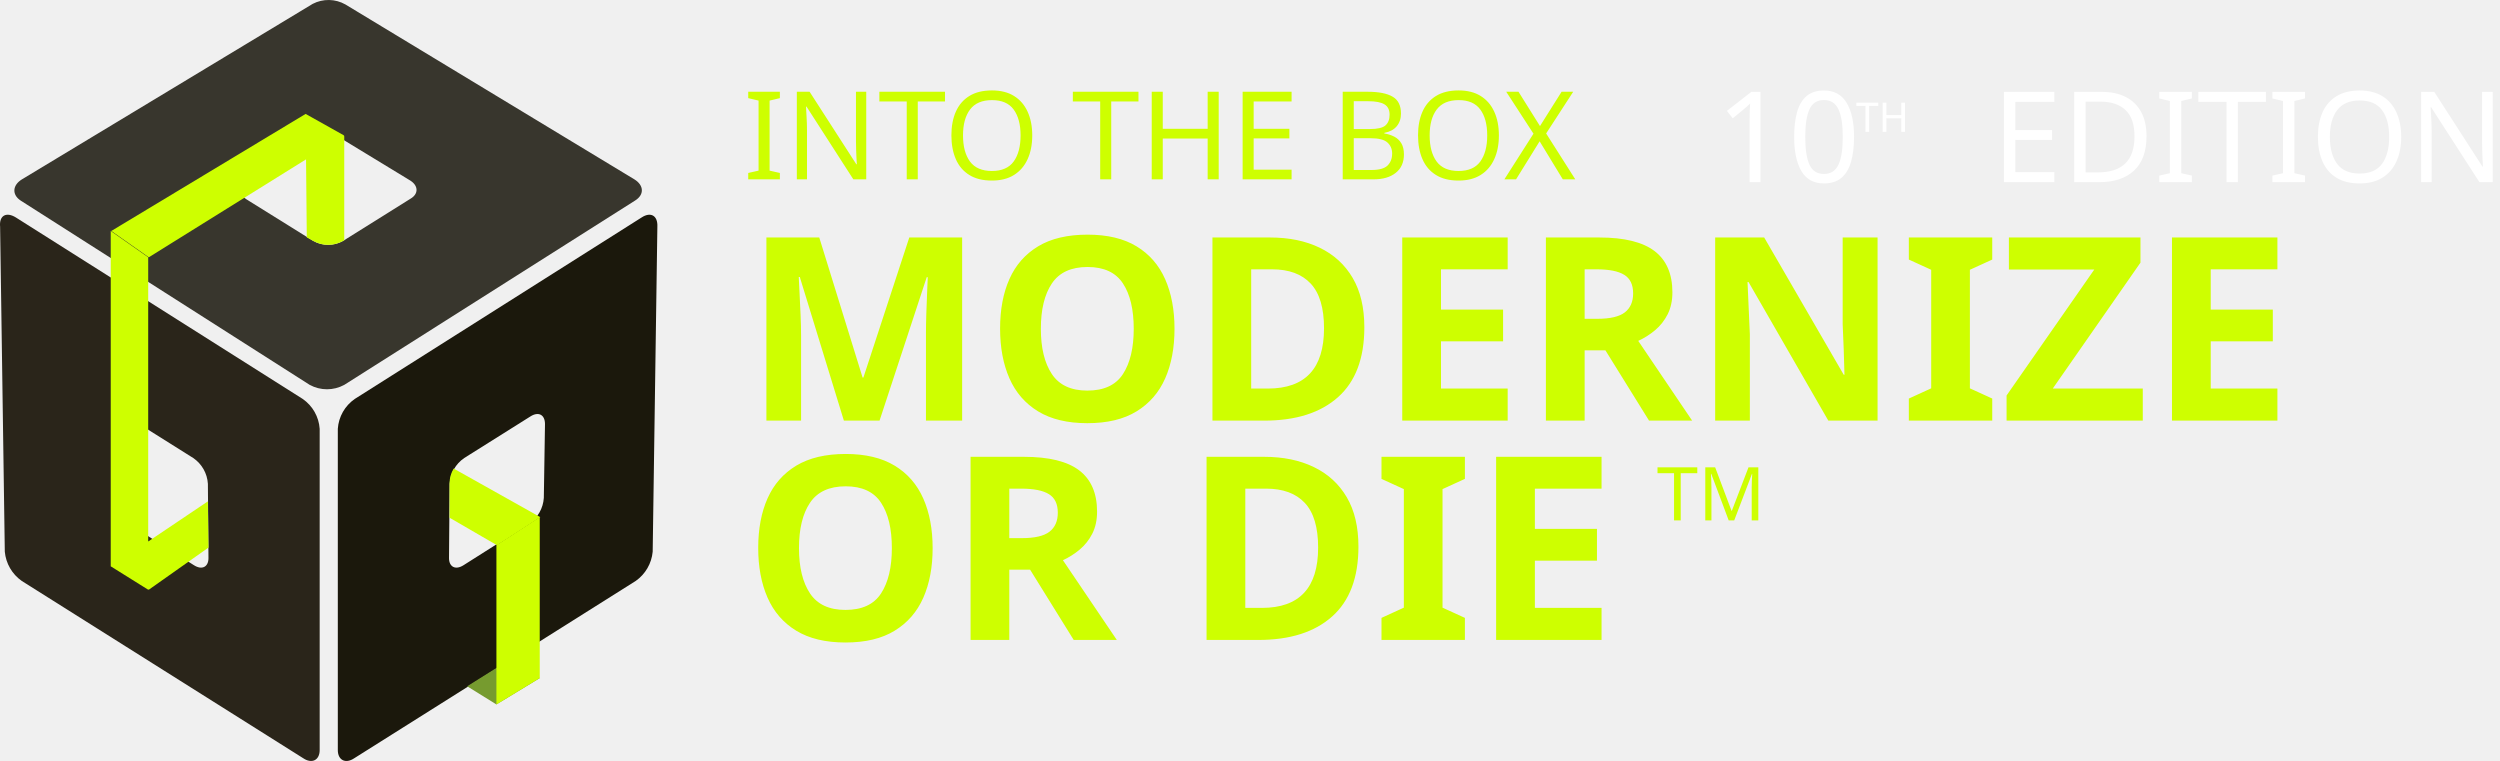
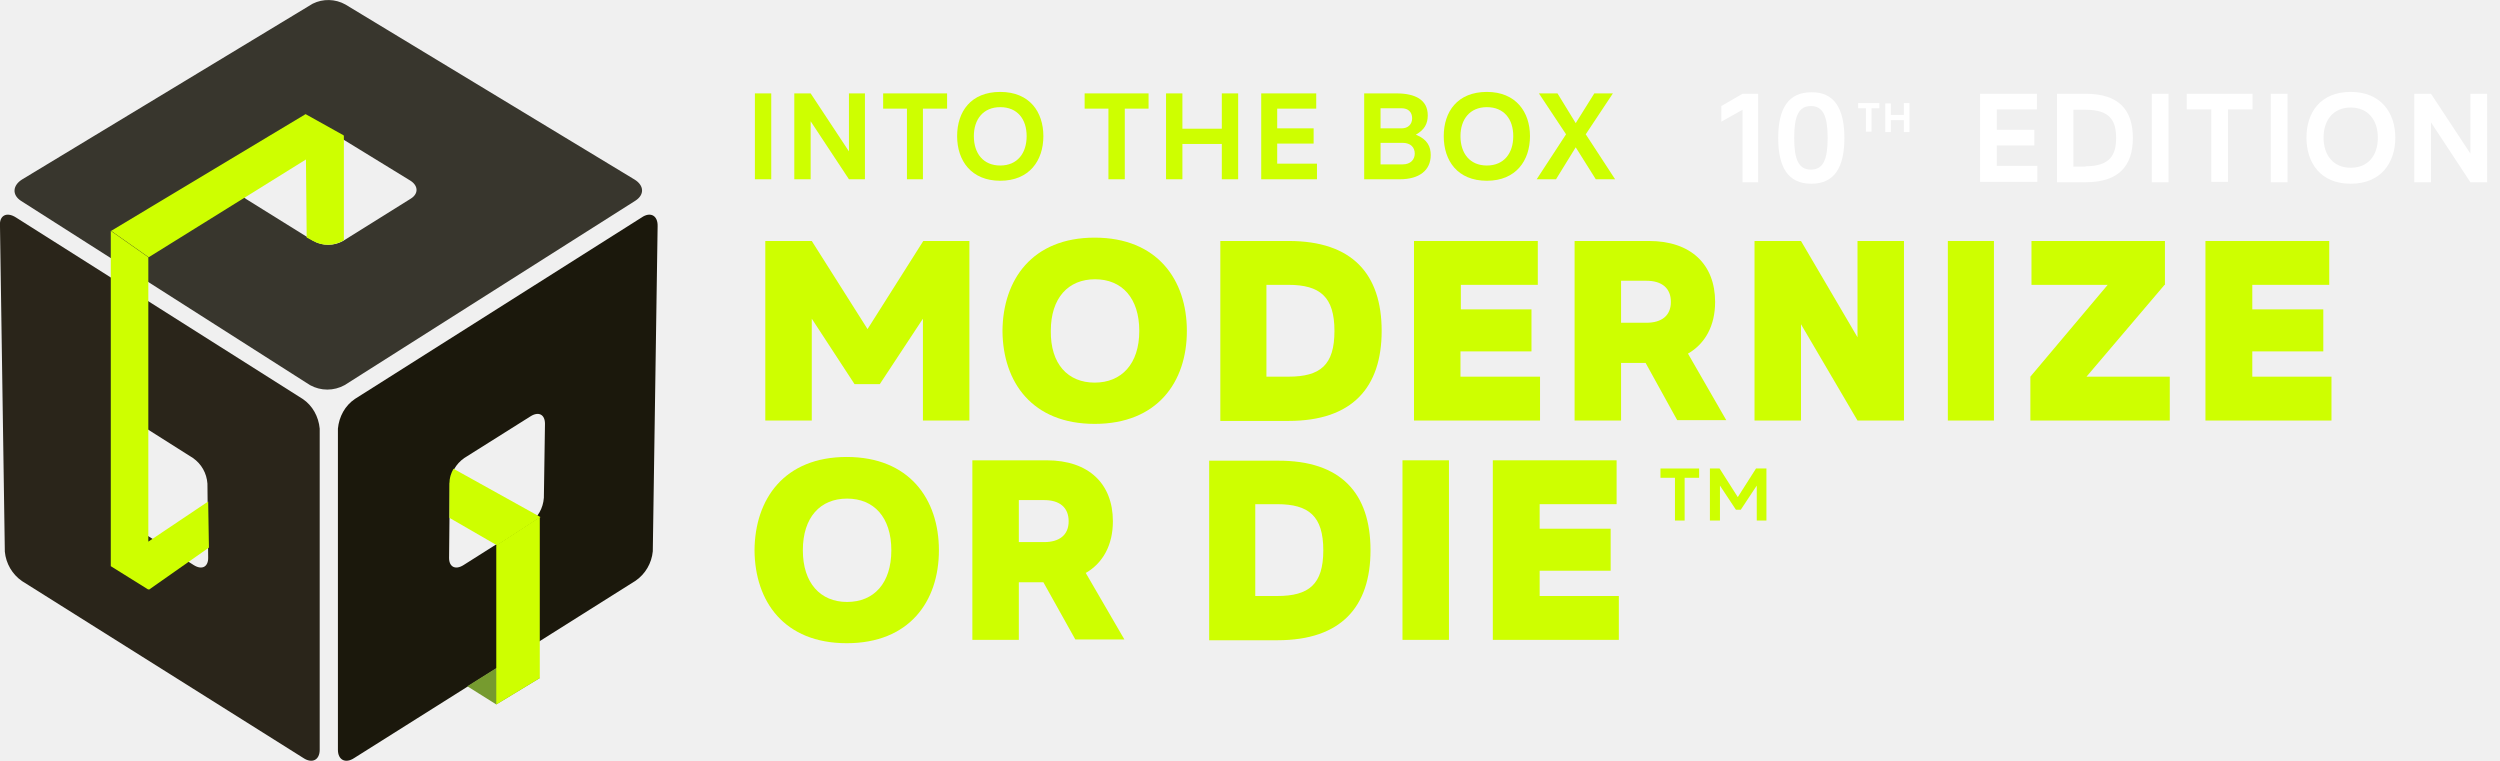
- <svg xmlns="http://www.w3.org/2000/svg" width="672.527" height="204.712" viewBox="0 0 672.527 204.712">
-   <defs>
-     <clipPath id="clip-path">
-       <rect id="Rectangle_3136" data-name="Rectangle 3136" width="176.848" height="204.712" fill="none" />
-     </clipPath>
-   </defs>
-   <g id="Group_11092" data-name="Group 11092" transform="translate(-622.474 -243.287)">
-     <g id="Group_11091" data-name="Group 11091" transform="translate(622.474 243.287)">
-       <g id="Group_11090" data-name="Group 11090" clip-path="url(#clip-path)">
-         <path id="Path_60213" data-name="Path 60213" d="M139.432,37.436,62.286,86.243a10.638,10.638,0,0,0-4.566,8.03v86.436c0,2.677,2.047,3.779,4.408,2.2l75.73-47.7a10.822,10.822,0,0,0,4.566-7.872l1.26-87.38c.157-3.149-1.889-4.093-4.251-2.519M113.14,112.851a9.059,9.059,0,0,1-3.936,6.927L91.57,130.956c-2.2,1.417-3.936.472-3.936-1.889l.157-20a9.059,9.059,0,0,1,3.936-6.927l17.791-11.178c2.2-1.417,3.936-.472,3.936,2.047Z" transform="translate(33.155 21.074)" fill="#1b180c" />
-         <path id="Path_60214" data-name="Path 60214" d="M4.283,37.436,81.429,86.243a10.638,10.638,0,0,1,4.566,8.03v86.436c0,2.677-2.047,3.779-4.408,2.2l-75.73-47.7a10.821,10.821,0,0,1-4.566-7.872L.032,39.955c-.315-3.149,1.732-4.093,4.251-2.519m26.293,75.415a9.059,9.059,0,0,0,3.936,6.927l17.633,11.178c2.2,1.417,3.936.472,3.936-1.889l-.157-20a9.059,9.059,0,0,0-3.936-6.927L34.2,90.966c-2.2-1.417-3.936-.472-3.936,2.047Z" transform="translate(0 21.074)" fill="#2a251a" />
-         <path id="Path_60215" data-name="Path 60215" d="M82.7,1.044,4.447,48.276c-2.519,1.574-2.677,4.093-.315,5.668l77.776,49.594a9.725,9.725,0,0,0,9.289,0l78.249-49.594c2.519-1.574,2.362-4.093-.157-5.668L91.512,1.2A9.219,9.219,0,0,0,82.7,1.044m26.293,47.547c2.2,1.417,2.2,3.621,0,4.881L90.882,64.808a8.115,8.115,0,0,1-8.03,0L64.9,53.629c-2.2-1.417-2.2-3.621,0-4.881L83.01,37.57a7.82,7.82,0,0,1,7.872,0Z" transform="translate(1.41 0)" fill="#38362d" />
-         <path id="Path_60216" data-name="Path 60216" d="M29,123V46.548L18.92,39.463v90.214L29,135.975v-.1l.157.1,16.059-11.336L45.056,112.2Z" transform="translate(10.868 22.668)" fill="#ceff00" />
-         <path id="Path_60217" data-name="Path 60217" d="M81.682,25.288,71.291,19.463,19.02,50.951,29.1,58.036,71.406,31.688l.2,20.995,1.732.945a8.115,8.115,0,0,0,8.03,0l.315-.157V25.446l-.134-.074Z" transform="translate(10.925 11.18)" fill="#ceff00" />
-         <path id="Path_60218" data-name="Path 60218" d="M87.692,124.844l11.651-7.085-7.715-5.2-11.808,7.4Z" transform="translate(45.85 64.658)" fill="#769b2f" />
-         <path id="Path_60219" data-name="Path 60219" d="M84.82,138.745l11.651-7.085v-43.3L84.82,95.92Z" transform="translate(48.722 50.757)" fill="#ceff00" />
-         <path id="Path_60220" data-name="Path 60220" d="M77.922,80.063A7.478,7.478,0,0,0,76.82,84v9.289l12.753,7.4,11.651-7.557Z" transform="translate(44.127 45.99)" fill="#ceff00" />
+ <svg xmlns="http://www.w3.org/2000/svg" xmlns:xlink="http://www.w3.org/1999/xlink" version="1.1" id="Layer_1" x="0px" y="0px" viewBox="0 0 672.5 204.7" style="enable-background:new 0 0 672.5 204.7;" xml:space="preserve">
+   <style type="text/css">
+ 	.st0{clip-path:url(#SVGID_00000062188810783485292600000006634259227116603814_);}
+ 	.st1{fill:#1B180C;}
+ 	.st2{fill:#2A251A;}
+ 	.st3{fill:#38362D;}
+ 	.st4{fill:#CEFF00;}
+ 	.st5{fill:#769B2F;}
+ 	.st6{enable-background:new    ;}
+ 	.st7{fill:#FFFFFF;}
+ </style>
+   <g id="Group_11092" transform="translate(-622.474 -243.287)">
+     <g id="Group_11091" transform="translate(622.474 243.287)">
+       <g>
+         <defs>
+           <rect id="SVGID_1_" y="0" width="176.8" height="204.7" />
+         </defs>
+         <clipPath id="SVGID_00000156548967905641957920000015852344786250219957_">
+           <use xlink:href="#SVGID_1_" style="overflow:visible;" />
+         </clipPath>
+         <g id="Group_11090" style="clip-path:url(#SVGID_00000156548967905641957920000015852344786250219957_);">
+           <path id="Path_60213" class="st1" d="M172.6,58.5l-77.1,48.8c-2.7,1.8-4.3,4.8-4.6,8v86.4c0,2.7,2,3.8,4.4,2.2l75.7-47.7      c2.6-1.8,4.3-4.7,4.6-7.9l1.3-87.4C177,57.9,174.9,56.9,172.6,58.5 M146.3,133.9c-0.2,2.8-1.6,5.3-3.9,6.9L124.7,152      c-2.2,1.4-3.9,0.5-3.9-1.9l0.2-20c0.2-2.8,1.6-5.3,3.9-6.9l17.8-11.2c2.2-1.4,3.9-0.5,3.9,2L146.3,133.9z" />
+           <path id="Path_60214" class="st2" d="M4.3,58.5l77.1,48.8c2.7,1.8,4.3,4.8,4.6,8v86.4c0,2.7-2,3.8-4.4,2.2L5.9,156.3      c-2.6-1.8-4.3-4.7-4.6-7.9L0,61C-0.3,57.9,1.8,56.9,4.3,58.5 M30.6,133.9c0.2,2.8,1.6,5.3,3.9,6.9L52.1,152      c2.2,1.4,3.9,0.5,3.9-1.9l-0.2-20c-0.2-2.8-1.6-5.3-3.9-6.9L34.2,112c-2.2-1.4-3.9-0.5-3.9,2L30.6,133.9z" />
+           <path id="Path_60215" class="st3" d="M84.1,1L5.9,48.3c-2.5,1.6-2.7,4.1-0.3,5.7l77.8,49.6c2.9,1.6,6.4,1.6,9.3,0l78.2-49.6      c2.5-1.6,2.4-4.1-0.2-5.7L92.9,1.2C90.2-0.3,86.9-0.4,84.1,1 M110.4,48.6c2.2,1.4,2.2,3.6,0,4.9L92.3,64.8c-2.5,1.4-5.5,1.4-8,0      l-18-11.2c-2.2-1.4-2.2-3.6,0-4.9l18.1-11.2c2.4-1.4,5.4-1.4,7.9,0L110.4,48.6z" />
+           <path id="Path_60216" class="st4" d="M39.9,145.7V69.2l-10.1-7.1v90.2l10.1,6.3v-0.1l0.2,0.1l16.1-11.3l-0.2-12.4L39.9,145.7z" />
+           <path id="Path_60217" class="st4" d="M92.6,36.5l-10.4-5.8L29.9,62.1L40,69.2l42.3-26.3l0.2,21l1.7,0.9c2.5,1.4,5.5,1.4,8,0      l0.3-0.2v-28l-0.1-0.1L92.6,36.5z" />
+           <path id="Path_60218" class="st5" d="M133.5,189.5l11.7-7.1l-7.7-5.2l-11.8,7.4L133.5,189.5z" />
+           <path id="Path_60219" class="st4" d="M133.5,189.5l11.7-7.1v-43.3l-11.7,7.6V189.5z" />
+           <path id="Path_60220" class="st4" d="M122,126.1c-0.7,1.2-1.1,2.5-1.1,3.9v9.3l12.8,7.4l11.7-7.6L122,126.1z" />
+         </g>
      </g>
    </g>
-     <g id="Group_10644" data-name="Group 10644" transform="translate(822.441 259.211)">
-       <text id="INTO_THE_BOX" data-name="INTO THE BOX" transform="translate(0 32.322)" fill="#ceff00" font-size="33" font-family="MADEFutureX-Medium, MADE Future X" font-weight="500">
-         <tspan x="0" y="0">INTO THE BOX</tspan>
-       </text>
-       <text id="MODERNIZE_OR_DIE" data-name="MODERNIZE OR DIE" transform="translate(0 97.229)" fill="#ceff00" font-size="69" font-family="MADEFutureX-Black, MADE Future X" font-weight="800">
-         <tspan x="0" y="0">MODERNIZE</tspan>
-         <tspan x="0" y="59">OR DIE</tspan>
-       </text>
-       <g id="Group_10643" data-name="Group 10643" transform="translate(261.972)">
-         <text id="_10_EDITION" data-name="10    EDITION" transform="translate(-0.412 33.076)" fill="#fff" font-size="34" font-family="MADEFutureX-Medium, MADE Future X" font-weight="500">
-           <tspan x="0" y="0" xml:space="preserve">10    EDITION</tspan>
-         </text>
-         <text id="TH" transform="translate(37.334 19.556)" fill="#fff" font-size="11" font-family="MADEFutureX-Medium, MADE Future X" font-weight="500">
-           <tspan x="0" y="0">TH</tspan>
-         </text>
+     <g id="Group_10644" transform="translate(822.441 259.211)">
+       <g class="st6">
+         <path class="st4" d="M7.5,9.2v23.1H3.1V9.2H7.5z" />
+         <path class="st4" d="M32.7,9.2v23.1h-4.3L18.1,16.7v15.6h-4.4V9.2h4.4l10.3,15.6V9.2H32.7z" />
+         <path class="st4" d="M54.7,13.3h-6.4v19H44v-19h-6.4V9.2h17.2V13.3z" />
+         <path class="st4" d="M80.7,20.7c0,6.6-3.8,12-11.6,12s-11.6-5.4-11.6-12c0-6.6,3.7-11.9,11.6-11.9S80.7,14.2,80.7,20.7z      M76.2,20.7c0-4.6-2.5-7.8-7.1-7.8c-4.6,0-7.1,3.3-7.1,7.8c0,4.6,2.5,7.9,7.1,7.9C73.7,28.6,76.2,25.3,76.2,20.7z" />
+         <path class="st4" d="M109,13.3h-6.4v19h-4.4v-19h-6.4V9.2H109V13.3z" />
+         <path class="st4" d="M133.1,9.2v23.1h-4.4v-9.5h-10.6v9.5h-4.4V9.2h4.4v9.5h10.6V9.2H133.1z" />
+         <path class="st4" d="M154.3,28.2v4.1h-15V9.2h14.8v4.1h-10.5v5.3h9.8v4.1h-9.8v5.4H154.3z" />
+         <path class="st4" d="M184.9,25.8c0,4.1-3.1,6.5-8.3,6.5H167V9.2h8.7c5,0,8.4,1.7,8.4,5.9c0,2.3-0.9,3.9-3.2,5.2     C184.1,21.6,184.9,23.6,184.9,25.8z M177.1,13.2h-5.7v5.4h5.7c1.7,0,2.8-1.1,2.8-2.7C179.9,14.2,178.8,13.2,177.1,13.2z      M180.6,25.4c0-1.6-1-2.9-3.3-2.9h-5.9v5.8h5.9C179.6,28.3,180.6,26.9,180.6,25.4z" />
+         <path class="st4" d="M211.6,20.7c0,6.6-3.8,12-11.6,12c-7.9,0-11.6-5.4-11.6-12c0-6.6,3.7-11.9,11.6-11.9     C207.8,8.8,211.6,14.2,211.6,20.7z M207.1,20.7c0-4.6-2.5-7.8-7.1-7.8s-7.1,3.3-7.1,7.8c0,4.6,2.5,7.9,7.1,7.9     S207.1,25.3,207.1,20.7z" />
+         <path class="st4" d="M229.3,32.3l-5.4-8.6l-5.3,8.6h-5.2l7.9-12.1l-7.3-11h5l4.9,8l5-8h5l-7.3,11l7.9,12.1H229.3z" />
      </g>
-       <text id="TM" transform="translate(245.715 124.073)" fill="#ceff00" font-size="20" font-family="MADEFutureX-Medium, MADE Future X" font-weight="500">
-         <tspan x="0" y="0">TM</tspan>
-       </text>
+       <g class="st6">
+         <path class="st4" d="M60.8,48.9v48.3H48.3V69.8L36.7,87.4h-6.8L18.4,69.8v27.4H5.9V48.9h12.5l15,23.7l15-23.7H60.8z" />
+         <path class="st4" d="M119.3,73.1c0,13.8-8,25-24.8,25s-24.7-11.2-24.8-25c0.1-13.8,8-25.1,24.8-25.1S119.3,59.3,119.3,73.1z      M106.5,73.1c0-8.9-4.7-13.9-11.9-13.9s-11.9,5-11.9,13.9C82.6,82,87.3,87,94.5,87S106.5,82,106.5,73.1z" />
+         <path class="st4" d="M171.7,73.1c0,15.2-7.9,24.2-25,24.2h-18.4V48.9h18.4C163.8,48.9,171.7,57.8,171.7,73.1z M159,73.1     c0-9.2-3.9-12.4-12.4-12.4h-5.9v24.7h5.9C155.2,85.4,159,82.3,159,73.1z" />
+         <path class="st4" d="M214.3,85.4v11.8h-33.9V48.9h33.3v11.8h-20.7v6.6H212v11.3h-19.1v6.8H214.3z" />
+         <path class="st4" d="M242.7,81.7h-6.6v15.5h-12.5V48.9h20c11.3,0,17.8,6.3,17.8,16.4c0,6.3-2.6,11.2-7.3,13.9l10.3,17.9h-13.2     L242.7,81.7z M236.1,70.9h6.8c4.1,0,6.6-1.9,6.6-5.6c0-3.7-2.4-5.7-6.6-5.7h-6.8V70.9z" />
+         <path class="st4" d="M312.2,48.9v48.3h-12.5l-15.2-25.9v25.9h-12.5V48.9h12.5l15.2,25.9V48.9H312.2z" />
+         <path class="st4" d="M336.4,48.9v48.3H324V48.9H336.4z" />
+         <path class="st4" d="M382.3,60.7l-21,24.7h22.4v11.8h-37.5V85.4l20.8-24.7h-20.5V48.9h35.9V60.7z" />
+         <path class="st4" d="M427.2,85.4v11.8h-33.9V48.9h33.3v11.8h-20.7v6.6H425v11.3h-19.1v6.8H427.2z" />
+       </g>
+       <g class="st6">
+         <path class="st4" d="M52.6,132.1c0,13.8-8,25-24.8,25s-24.7-11.2-24.8-25c0.1-13.8,8-25.1,24.8-25.1S52.6,118.3,52.6,132.1z      M39.8,132.1c0-8.9-4.7-13.9-11.9-13.9s-11.9,5-11.9,13.9c0,8.8,4.7,13.9,11.9,13.9S39.8,141,39.8,132.1z" />
+         <path class="st4" d="M80.7,140.7h-6.6v15.5H61.6v-48.3h20c11.3,0,17.8,6.3,17.8,16.4c0,6.3-2.6,11.2-7.3,13.9l10.4,17.9H89.3     L80.7,140.7z M74.1,129.9h6.8c4.1,0,6.6-1.9,6.6-5.6c0-3.7-2.4-5.7-6.6-5.7h-6.8V129.9z" />
+         <path class="st4" d="M168.7,132.1c0,15.2-7.9,24.2-25,24.2h-18.4v-48.3h18.4C160.8,107.9,168.7,116.8,168.7,132.1z M156,132.1     c0-9.2-3.9-12.4-12.4-12.4h-5.9v24.7h5.9C152.1,144.4,156,141.3,156,132.1z" />
+         <path class="st4" d="M189.8,107.9v48.3h-12.5v-48.3H189.8z" />
+         <path class="st4" d="M235.5,144.4v11.8h-33.9v-48.3h33.3v11.8h-20.7v6.6h19.1v11.3h-19.1v6.8H235.5z" />
+       </g>
+       <g id="Group_10643" transform="translate(261.972)">
+         <g class="st6">
+           <path class="st7" d="M11,9.3v23.8H6.8V13.6l-5.7,3.2v-4.2l5.7-3.3H11z" />
+           <path class="st7" d="M34.2,21.2c0,7.8-2.6,12.3-8.9,12.3c-6.3,0-8.9-4.5-8.9-12.3c0-7.9,2.7-12.3,8.9-12.3      C31.5,8.8,34.2,13.3,34.2,21.2z M29.7,21.2c0-5.8-1.2-8.6-4.5-8.6s-4.5,2.7-4.5,8.6c0,5.8,1.2,8.5,4.5,8.5S29.7,27,29.7,21.2z" />
+           <path class="st7" d="M86.1,28.8v4.2H70.7V9.3H86v4.2H75.2V19h10.1v4.2H75.2v5.5H86.1z" />
+           <path class="st7" d="M111.8,21.2c0,7.5-3.8,11.9-12.7,11.9h-7.7V9.3h7.7C108,9.3,111.8,13.6,111.8,21.2z M99.1,28.8      c6.6,0,8.2-3.1,8.2-7.6c0-4.6-1.6-7.6-8.2-7.6h-3.3v15.3H99.1z" />
+           <path class="st7" d="M121.4,9.3v23.8h-4.5V9.3H121.4z" />
+           <path class="st7" d="M144,13.5h-6.6v19.5h-4.5V13.5h-6.6V9.3H144V13.5z" />
+           <path class="st7" d="M153.4,9.3v23.8h-4.5V9.3H153.4z" />
+           <path class="st7" d="M182.4,21.1c0,6.8-3.9,12.4-12,12.4c-8.1,0-11.9-5.6-11.9-12.4c0-6.8,3.8-12.3,11.9-12.3      C178.5,8.8,182.4,14.4,182.4,21.1z M177.7,21.1c0-4.7-2.6-8.1-7.3-8.1s-7.3,3.4-7.3,8.1c0,4.7,2.6,8.1,7.3,8.1      S177.7,25.9,177.7,21.1z" />
+           <path class="st7" d="M207.1,9.3v23.8h-4.5L192,17v16.1h-4.5V9.3h4.5l10.6,16.1V9.3H207.1z" />
+         </g>
+         <g class="st6">
+           <path class="st7" d="M43.6,13.2h-2.1v6.3H40v-6.3h-2.1v-1.4h5.7V13.2z" />
+           <path class="st7" d="M51.7,11.9v7.7h-1.5v-3.2h-3.5v3.2h-1.5v-7.7h1.5V15h3.5v-3.2H51.7z" />
+         </g>
+       </g>
+       <g class="st6">
+         <path class="st4" d="M257.1,112.6h-3.9v11.5h-2.6v-11.5h-3.9v-2.5h10.4V112.6z" />
+         <path class="st4" d="M275.2,110.1v14h-2.6v-9.4l-4.3,6.5H267l-4.3-6.5v9.4H260v-14h2.6l4.9,7.7l4.9-7.7H275.2z" />
+       </g>
    </g>
  </g>
</svg>
